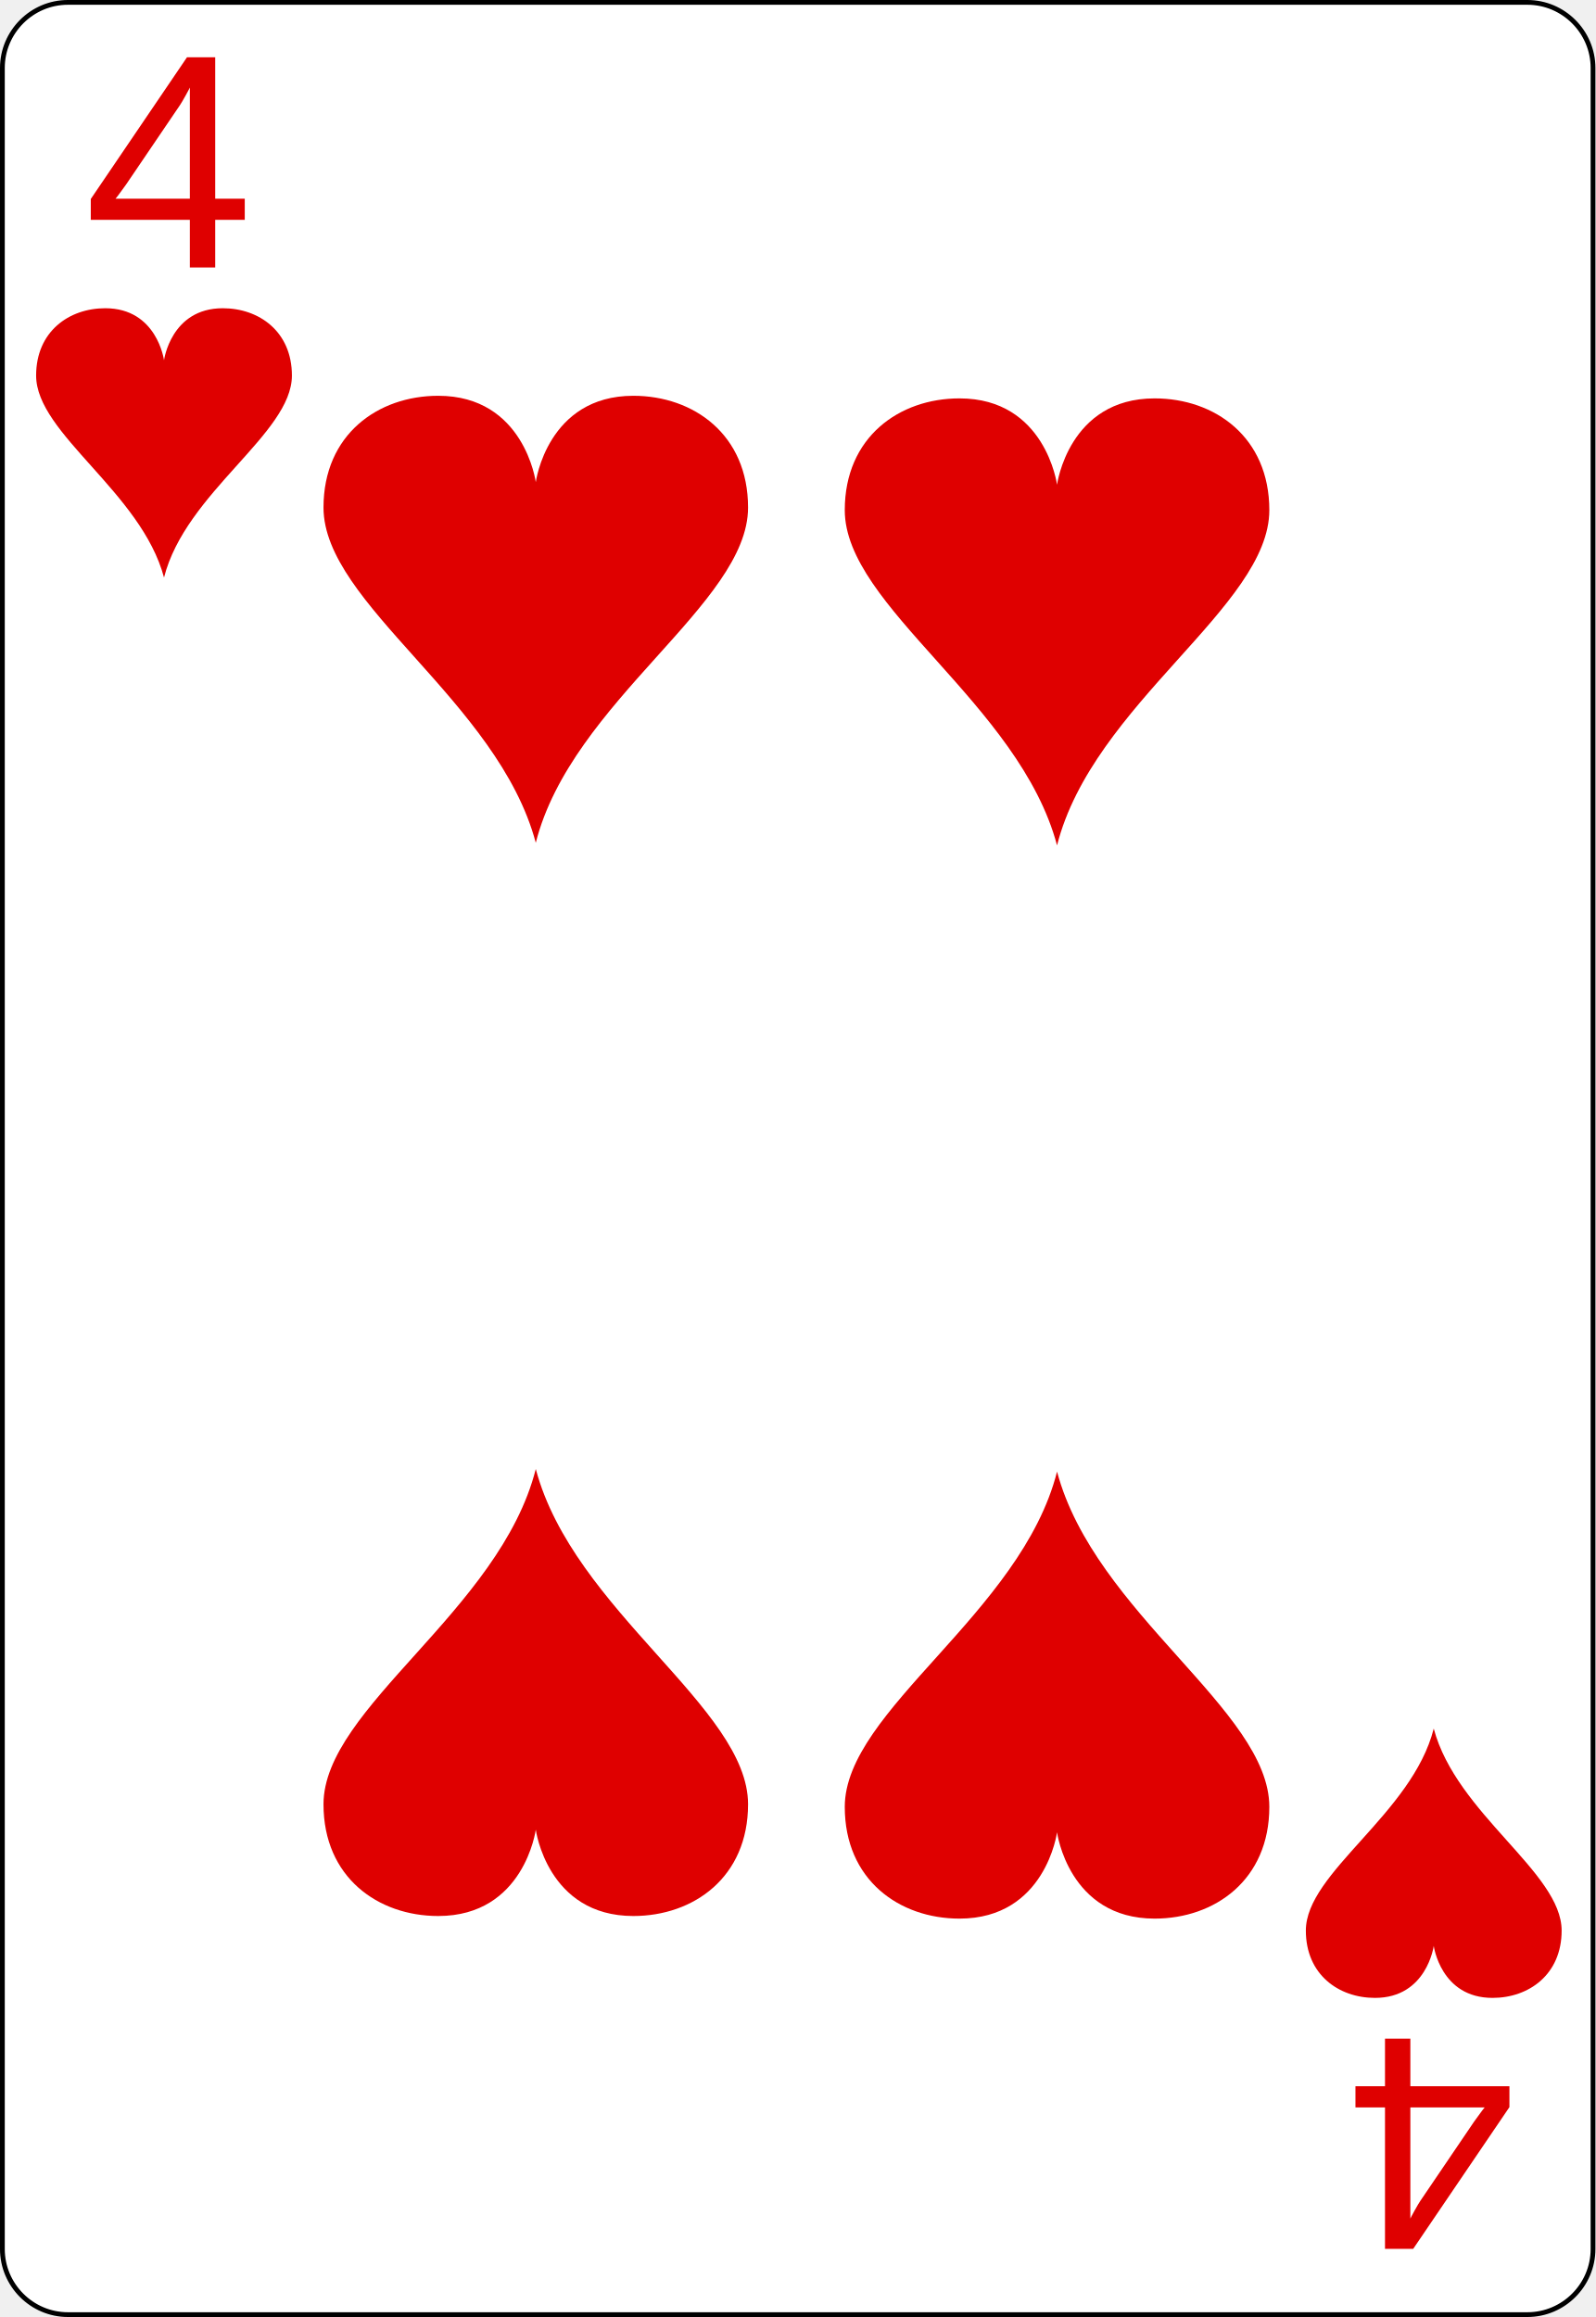
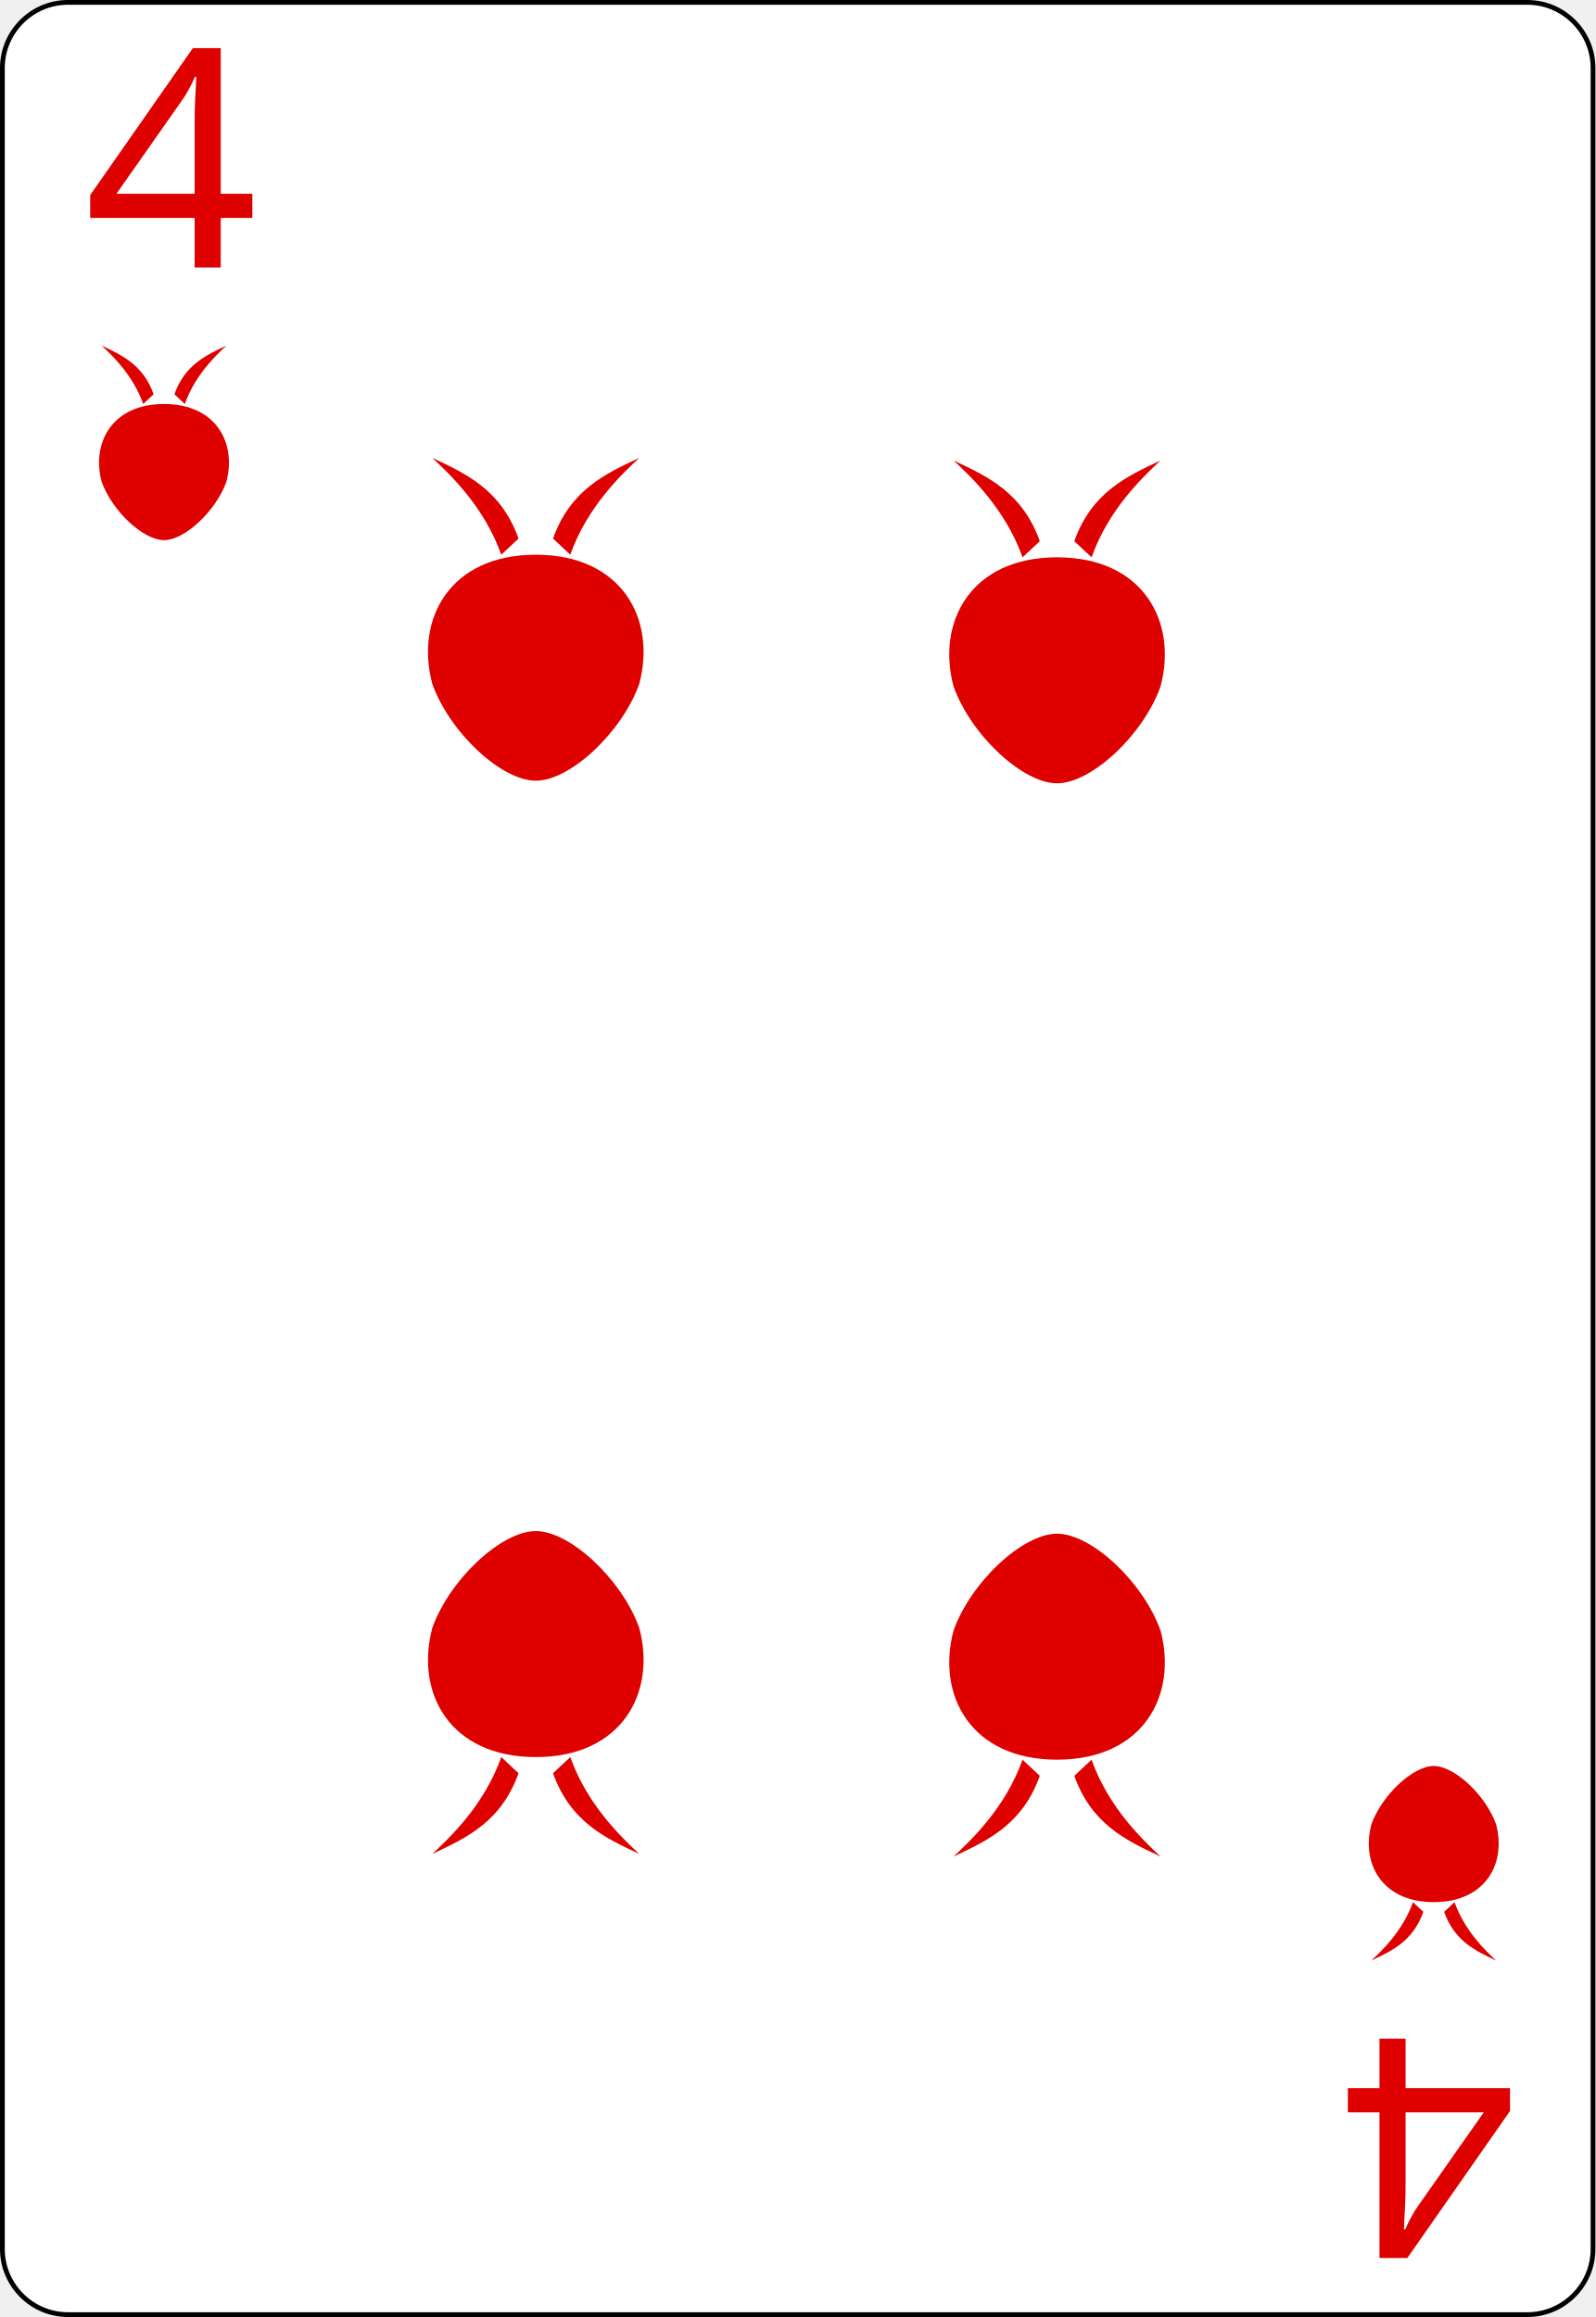
<svg xmlns="http://www.w3.org/2000/svg" xmlns:xlink="http://www.w3.org/1999/xlink" width="167.087pt" height="242.667pt" viewBox="0 0 167.087 242.667" xml:space="preserve" id="svg2" version="1.1">
  <defs id="defs41">
    <radialGradient xlink:href="#linearGradient3773" id="radialGradient3781" cx="-0.158" cy="-8.835" fx="-0.158" fy="-8.835" r="8" gradientTransform="matrix(-1.584269,-0.02349808,0.03071979,-2.477574,-0.2485638,-26.71351)" gradientUnits="userSpaceOnUse" />
    <linearGradient id="linearGradient3773">
      <stop style="stop-color:#000000;stop-opacity:1;" offset="0" id="stop3775" />
      <stop style="stop-color:#000000;stop-opacity:0.649;" offset="1" id="stop3777" />
    </linearGradient>
    <radialGradient xlink:href="#linearGradient3773" id="radialGradient3957" cx="-0.158" cy="-8.835" fx="-0.158" fy="-8.835" r="8" gradientTransform="matrix(-1.584269,-0.02349808,0.03071979,-2.477574,-0.2485638,-26.71351)" gradientUnits="userSpaceOnUse" />
    <linearGradient id="linearGradient3959">
      <stop style="stop-color:#000000;stop-opacity:1;" offset="0" id="stop3961" />
      <stop style="stop-color:#000000;stop-opacity:0.649;" offset="1" id="stop3963" />
    </linearGradient>
    <radialGradient r="81.903" fy="509.476" fx="168.025" cy="509.476" cx="168.025" gradientTransform="matrix(1.25656,-0.7774064,0.3366382,0.5361257,-221.2021,359.2426)" gradientUnits="userSpaceOnUse" id="radialGradient3975" xlink:href="#linearGradient3784-4" />
    <linearGradient id="linearGradient3784-4">
      <stop style="stop-color:#ffffff;stop-opacity:0.435;" offset="0" id="stop3786-8" />
      <stop style="stop-color:#000000;stop-opacity:0;" offset="1" id="stop3788-6" />
    </linearGradient>
    <radialGradient xlink:href="#linearGradient3784-4-5" id="radialGradient3929" gradientUnits="userSpaceOnUse" gradientTransform="matrix(1.25656,-0.7774064,0.3366382,0.5361257,-221.2021,359.2426)" cx="168.025" cy="509.476" fx="168.025" fy="509.476" r="81.903" />
    <linearGradient id="linearGradient3784-4-5">
      <stop style="stop-color:#ffffff;stop-opacity:0.489;" offset="0" id="stop3786-8-0" />
      <stop style="stop-color:#000000;stop-opacity:0;" offset="1" id="stop3788-6-3" />
    </linearGradient>
    <radialGradient xlink:href="#linearGradient3784-4-1" id="radialGradient3927" gradientUnits="userSpaceOnUse" gradientTransform="matrix(1.25656,-0.7774064,0.3366382,0.5361257,-221.2021,359.2426)" cx="168.025" cy="509.476" fx="168.025" fy="509.476" r="81.903" />
    <linearGradient id="linearGradient3784-4-1">
      <stop style="stop-color:#ffffff;stop-opacity:0.237;" offset="0" id="stop3786-8-03" />
      <stop style="stop-color:#000000;stop-opacity:0;" offset="1" id="stop3788-6-6" />
    </linearGradient>
    <radialGradient xlink:href="#linearGradient3768" id="radialGradient3776" cx="-0.206" cy="-4.579" fx="-0.206" fy="-4.579" r="8" gradientTransform="matrix(-1,0,0,-1.720176,-0.4120407,-13.02719)" gradientUnits="userSpaceOnUse" />
    <linearGradient id="linearGradient3768">
      <stop style="stop-color:#df0000;stop-opacity:1;" offset="0" id="stop3770" />
      <stop style="stop-color:#df0000;stop-opacity:0.672;" offset="1" id="stop3772" />
    </linearGradient>
    <radialGradient r="81.903" fy="511.223" fx="171.487" cy="511.223" cx="171.487" gradientTransform="matrix(1.152989,-0.6739155,0.3948202,0.6754904,-233.6326,270.4008)" gradientUnits="userSpaceOnUse" id="radialGradient4013" xlink:href="#linearGradient3784-4-6" />
    <linearGradient id="linearGradient3784-4-6">
      <stop style="stop-color:#ffffff;stop-opacity:0.313;" offset="0" id="stop3786-8-8" />
      <stop style="stop-color:#000000;stop-opacity:0;" offset="1" id="stop3788-6-8" />
    </linearGradient>
    <radialGradient r="81.903" fy="492.632" fx="159.354" cy="492.632" cx="159.354" gradientTransform="matrix(1.089478,-0.715138,0.4464527,0.6562658,-244.9333,290.9185)" gradientUnits="userSpaceOnUse" id="radialGradient4013-8" xlink:href="#linearGradient3784-4-2" />
    <linearGradient id="linearGradient3784-4-2">
      <stop style="stop-color:#ffffff;stop-opacity:0.29;" offset="0" id="stop3786-8-1" />
      <stop style="stop-color:#000000;stop-opacity:0;" offset="1" id="stop3788-6-5" />
    </linearGradient>
    <radialGradient r="81.903" fy="492.632" fx="159.354" cy="492.632" cx="159.354" gradientTransform="matrix(1.089478,-0.715138,0.4464527,0.6562658,-244.9333,290.9185)" gradientUnits="userSpaceOnUse" id="radialGradient3073" xlink:href="#linearGradient3784-4-2" />
  </defs>
  <g id="Layer_x0020_1" style="fill-rule:nonzero;clip-rule:nonzero;stroke:#000000;stroke-miterlimit:4;">
    <path style="fill:#FFFFFF;stroke-width:0.5;" d="M166.837,235.548c0,3.777-3.087,6.869-6.871,6.869H7.111c-3.775,0-6.861-3.092-6.861-6.869V7.12C0.25,3.343,3.336,0.25,7.111,0.25h152.855    c3.784,0,6.871,3.093,6.871,6.87v228.428z" id="path5" />
    <g style="stroke:none;" id="g7">
      <g id="g9">
				
			</g>
    </g>
    <g id="g15">
			
		</g>
    <g id="g19">
			
		</g>
    <g style="stroke:none;" id="g23">
      <g id="g25">
				
			</g>
    </g>
    <g style="stroke:none;" id="g31">
      <g id="g33">
				
			</g>
    </g>
  </g>
-   <text xml:space="preserve" style="font-size:32px;font-style:normal;font-weight:normal;line-height:125%;letter-spacing:0px;word-spacing:0px;fill:#df0000;fill-opacity:1;stroke:none;font-family:Bitstream Vera Sans" x="8.775" y="28.013" id="text3788">
-     <tspan id="tspan3790" x="8.775" y="28.013" style="font-style:normal;font-variant:normal;font-weight:normal;font-stretch:normal;fill:#df0000;fill-opacity:1;font-family:Arial;-inkscape-font-specification:Arial">4</tspan>
+   <text xml:space="preserve" style="font-size:32px;font-style:normal;font-weight:normal;line-height:125%;letter-spacing:0px;word-spacing:0px;fill:#df0000;fill-opacity:1;stroke:none;font-family:'Oswald', sans-serif" x="8.775" y="28.013" id="text3788">
+     <tspan id="tspan3790" x="8.775" y="28.013" style="font-style:normal;font-variant:normal;font-weight:normal;font-stretch:normal;fill:#df0000;fill-opacity:1;font-family:'Oswald', sans-serif;-inkscape-font-specification:'Oswald'">4</tspan>
  </text>
  <g transform="matrix(1.674307,0,0,1.566992,17.17751,46.38532)" id="layer1-9-6" style="fill:#df0000;fill-opacity:1">
-     <path style="fill:#df0000;fill-opacity:1" id="hl-8" d="M 3.676,-9 C 0.433,-9 0,-5.523 0,-5.523 0,-5.523 -0.433,-9 -3.676,-9 -5.946,-9 -8,-7.441 -8,-4.5 -8,-0.614 -1.421,3.294 0,9 1.352,3.299 8,-0.614 8,-4.5 8,-7.441 5.946,-9 3.676,-9 z" />
+     <path style="fill:#df0000;fill-opacity:1" id="hl-8" d="   M 0,-2.6 C -3.25,-2.6 -4.55,0 -3.9,2.6 C -3.25,4.55 -1.3,6.5 0,6.5 C 1.3,6.5 3.25,4.55 3.9,2.6 C 4.55,0 3.25,-2.6 0,-2.6 z   M -1.3,-2.6 C -1.95,-4.55 -3.25,-5.85 -3.9,-6.5 C -2.6,-5.85 -1.3,-5.2 -0.65,-3.25 z   M 0,-3.25 C 0,-5.2 0,-6.5 0,-7.15 C 0,-6.5 0,-5.2 0,-3.25 z   M 1.3,-2.6 C 1.95,-4.55 3.25,-5.85 3.9,-6.5 C 2.6,-5.85 1.3,-5.2 0.65,-3.25 z" />
  </g>
-   <text xml:space="preserve" style="font-size:32px;font-style:normal;font-weight:normal;line-height:125%;letter-spacing:0px;word-spacing:0px;fill:#df0000;fill-opacity:1;stroke:none;font-family:Bitstream Vera Sans" x="-158.818" y="-213.515" id="text3788-4" transform="scale(-1,-1)">
-     <tspan id="tspan3790-3" x="-158.818" y="-213.515" style="font-style:normal;font-variant:normal;font-weight:normal;font-stretch:normal;fill:#df0000;fill-opacity:1;font-family:Arial;-inkscape-font-specification:Arial">4</tspan>
+   <text xml:space="preserve" style="font-size:32px;font-style:normal;font-weight:normal;line-height:125%;letter-spacing:0px;word-spacing:0px;fill:#df0000;fill-opacity:1;stroke:none;font-family:'Oswald', sans-serif" x="-158.818" y="-213.515" id="text3788-4" transform="scale(-1,-1)">
+     <tspan id="tspan3790-3" x="-158.818" y="-213.515" style="font-style:normal;font-variant:normal;font-weight:normal;font-stretch:normal;fill:#df0000;fill-opacity:1;font-family:'Oswald', sans-serif;-inkscape-font-specification:'Oswald'">4</tspan>
  </text>
  <g transform="matrix(-1.674307,0,0,-1.566992,150.156,195.1431)" id="layer1-9-6-5" style="fill:#df0000;fill-opacity:1">
-     <path style="fill:#df0000;fill-opacity:1" id="hl-8-1" d="M 3.676,-9 C 0.433,-9 0,-5.523 0,-5.523 0,-5.523 -0.433,-9 -3.676,-9 -5.946,-9 -8,-7.441 -8,-4.5 -8,-0.614 -1.421,3.294 0,9 1.352,3.299 8,-0.614 8,-4.5 8,-7.441 5.946,-9 3.676,-9 z" />
+     <path style="fill:#df0000;fill-opacity:1" id="hl-8-1" d="   M 0,-2.6 C -3.25,-2.6 -4.55,0 -3.9,2.6 C -3.25,4.55 -1.3,6.5 0,6.5 C 1.3,6.5 3.25,4.55 3.9,2.6 C 4.55,0 3.25,-2.6 0,-2.6 z   M -1.3,-2.6 C -1.95,-4.55 -3.25,-5.85 -3.9,-6.5 C -2.6,-5.85 -1.3,-5.2 -0.65,-3.25 z   M 0,-3.25 C 0,-5.2 0,-6.5 0,-7.15 C 0,-6.5 0,-5.2 0,-3.25 z   M 1.3,-2.6 C 1.95,-4.55 3.25,-5.85 3.9,-6.5 C 2.6,-5.85 1.3,-5.2 0.65,-3.25 z" />
  </g>
  <g transform="matrix(2.779008,0,0,2.600887,56.11227,64.85977)" id="layer1-9-6-8" style="fill:#df0000;fill-opacity:1">
-     <path style="fill:#df0000;fill-opacity:1" id="hl-8-8" d="M 3.676,-9 C 0.433,-9 0,-5.523 0,-5.523 0,-5.523 -0.433,-9 -3.676,-9 -5.946,-9 -8,-7.441 -8,-4.5 -8,-0.614 -1.421,3.294 0,9 1.352,3.299 8,-0.614 8,-4.5 8,-7.441 5.946,-9 3.676,-9 z" />
+     <path style="fill:#df0000;fill-opacity:1" id="hl-8-8" d="   M 0,-2.6 C -3.25,-2.6 -4.55,0 -3.9,2.6 C -3.25,4.55 -1.3,6.5 0,6.5 C 1.3,6.5 3.25,4.55 3.9,2.6 C 4.55,0 3.25,-2.6 0,-2.6 z   M -1.3,-2.6 C -1.95,-4.55 -3.25,-5.85 -3.9,-6.5 C -2.6,-5.85 -1.3,-5.2 -0.65,-3.25 z   M 0,-3.25 C 0,-5.2 0,-6.5 0,-7.15 C 0,-6.5 0,-5.2 0,-3.25 z   M 1.3,-2.6 C 1.95,-4.55 3.25,-5.85 3.9,-6.5 C 2.6,-5.85 1.3,-5.2 0.65,-3.25 z" />
  </g>
  <g transform="matrix(-2.779008,0,0,-2.600887,56.11227,177.2622)" id="layer1-9-6-8-9" style="fill:#df0000;fill-opacity:1">
-     <path style="fill:#df0000;fill-opacity:1" id="hl-8-8-5" d="M 3.676,-9 C 0.433,-9 0,-5.523 0,-5.523 0,-5.523 -0.433,-9 -3.676,-9 -5.946,-9 -8,-7.441 -8,-4.5 -8,-0.614 -1.421,3.294 0,9 1.352,3.299 8,-0.614 8,-4.5 8,-7.441 5.946,-9 3.676,-9 z" />
+     <path style="fill:#df0000;fill-opacity:1" id="hl-8-8-5" d="   M 0,-2.6 C -3.25,-2.6 -4.55,0 -3.9,2.6 C -3.25,4.55 -1.3,6.5 0,6.5 C 1.3,6.5 3.25,4.55 3.9,2.6 C 4.55,0 3.25,-2.6 0,-2.6 z   M -1.3,-2.6 C -1.95,-4.55 -3.25,-5.85 -3.9,-6.5 C -2.6,-5.85 -1.3,-5.2 -0.65,-3.25 z   M 0,-3.25 C 0,-5.2 0,-6.5 0,-7.15 C 0,-6.5 0,-5.2 0,-3.25 z   M 1.3,-2.6 C 1.95,-4.55 3.25,-5.85 3.9,-6.5 C 2.6,-5.85 1.3,-5.2 0.65,-3.25 z" />
  </g>
  <g transform="matrix(2.779008,0,0,2.600887,110.7045,65.1323)" id="layer1-9-6-8-0" style="fill:#df0000;fill-opacity:1">
-     <path style="fill:#df0000;fill-opacity:1" id="hl-8-8-6" d="M 3.676,-9 C 0.433,-9 0,-5.523 0,-5.523 0,-5.523 -0.433,-9 -3.676,-9 -5.946,-9 -8,-7.441 -8,-4.5 -8,-0.614 -1.421,3.294 0,9 1.352,3.299 8,-0.614 8,-4.5 8,-7.441 5.946,-9 3.676,-9 z" />
+     <path style="fill:#df0000;fill-opacity:1" id="hl-8-8-6" d="   M 0,-2.6 C -3.25,-2.6 -4.55,0 -3.9,2.6 C -3.25,4.55 -1.3,6.5 0,6.5 C 1.3,6.5 3.25,4.55 3.9,2.6 C 4.55,0 3.25,-2.6 0,-2.6 z   M -1.3,-2.6 C -1.95,-4.55 -3.25,-5.85 -3.9,-6.5 C -2.6,-5.85 -1.3,-5.2 -0.65,-3.25 z   M 0,-3.25 C 0,-5.2 0,-6.5 0,-7.15 C 0,-6.5 0,-5.2 0,-3.25 z   M 1.3,-2.6 C 1.95,-4.55 3.25,-5.85 3.9,-6.5 C 2.6,-5.85 1.3,-5.2 0.65,-3.25 z" />
  </g>
  <g transform="matrix(-2.779008,0,0,-2.600887,110.7045,177.5347)" id="layer1-9-6-8-9-8" style="fill:#df0000;fill-opacity:1">
-     <path style="fill:#df0000;fill-opacity:1" id="hl-8-8-5-9" d="M 3.676,-9 C 0.433,-9 0,-5.523 0,-5.523 0,-5.523 -0.433,-9 -3.676,-9 -5.946,-9 -8,-7.441 -8,-4.5 -8,-0.614 -1.421,3.294 0,9 1.352,3.299 8,-0.614 8,-4.5 8,-7.441 5.946,-9 3.676,-9 z" />
+     <path style="fill:#df0000;fill-opacity:1" id="hl-8-8-5-9" d="   M 0,-2.6 C -3.25,-2.6 -4.55,0 -3.9,2.6 C -3.25,4.55 -1.3,6.5 0,6.5 C 1.3,6.5 3.25,4.55 3.9,2.6 C 4.55,0 3.25,-2.6 0,-2.6 z   M -1.3,-2.6 C -1.95,-4.55 -3.25,-5.85 -3.9,-6.5 C -2.6,-5.85 -1.3,-5.2 -0.65,-3.25 z   M 0,-3.25 C 0,-5.2 0,-6.5 0,-7.15 C 0,-6.5 0,-5.2 0,-3.25 z   M 1.3,-2.6 C 1.95,-4.55 3.25,-5.85 3.9,-6.5 C 2.6,-5.85 1.3,-5.2 0.65,-3.25 z" />
  </g>
</svg>
